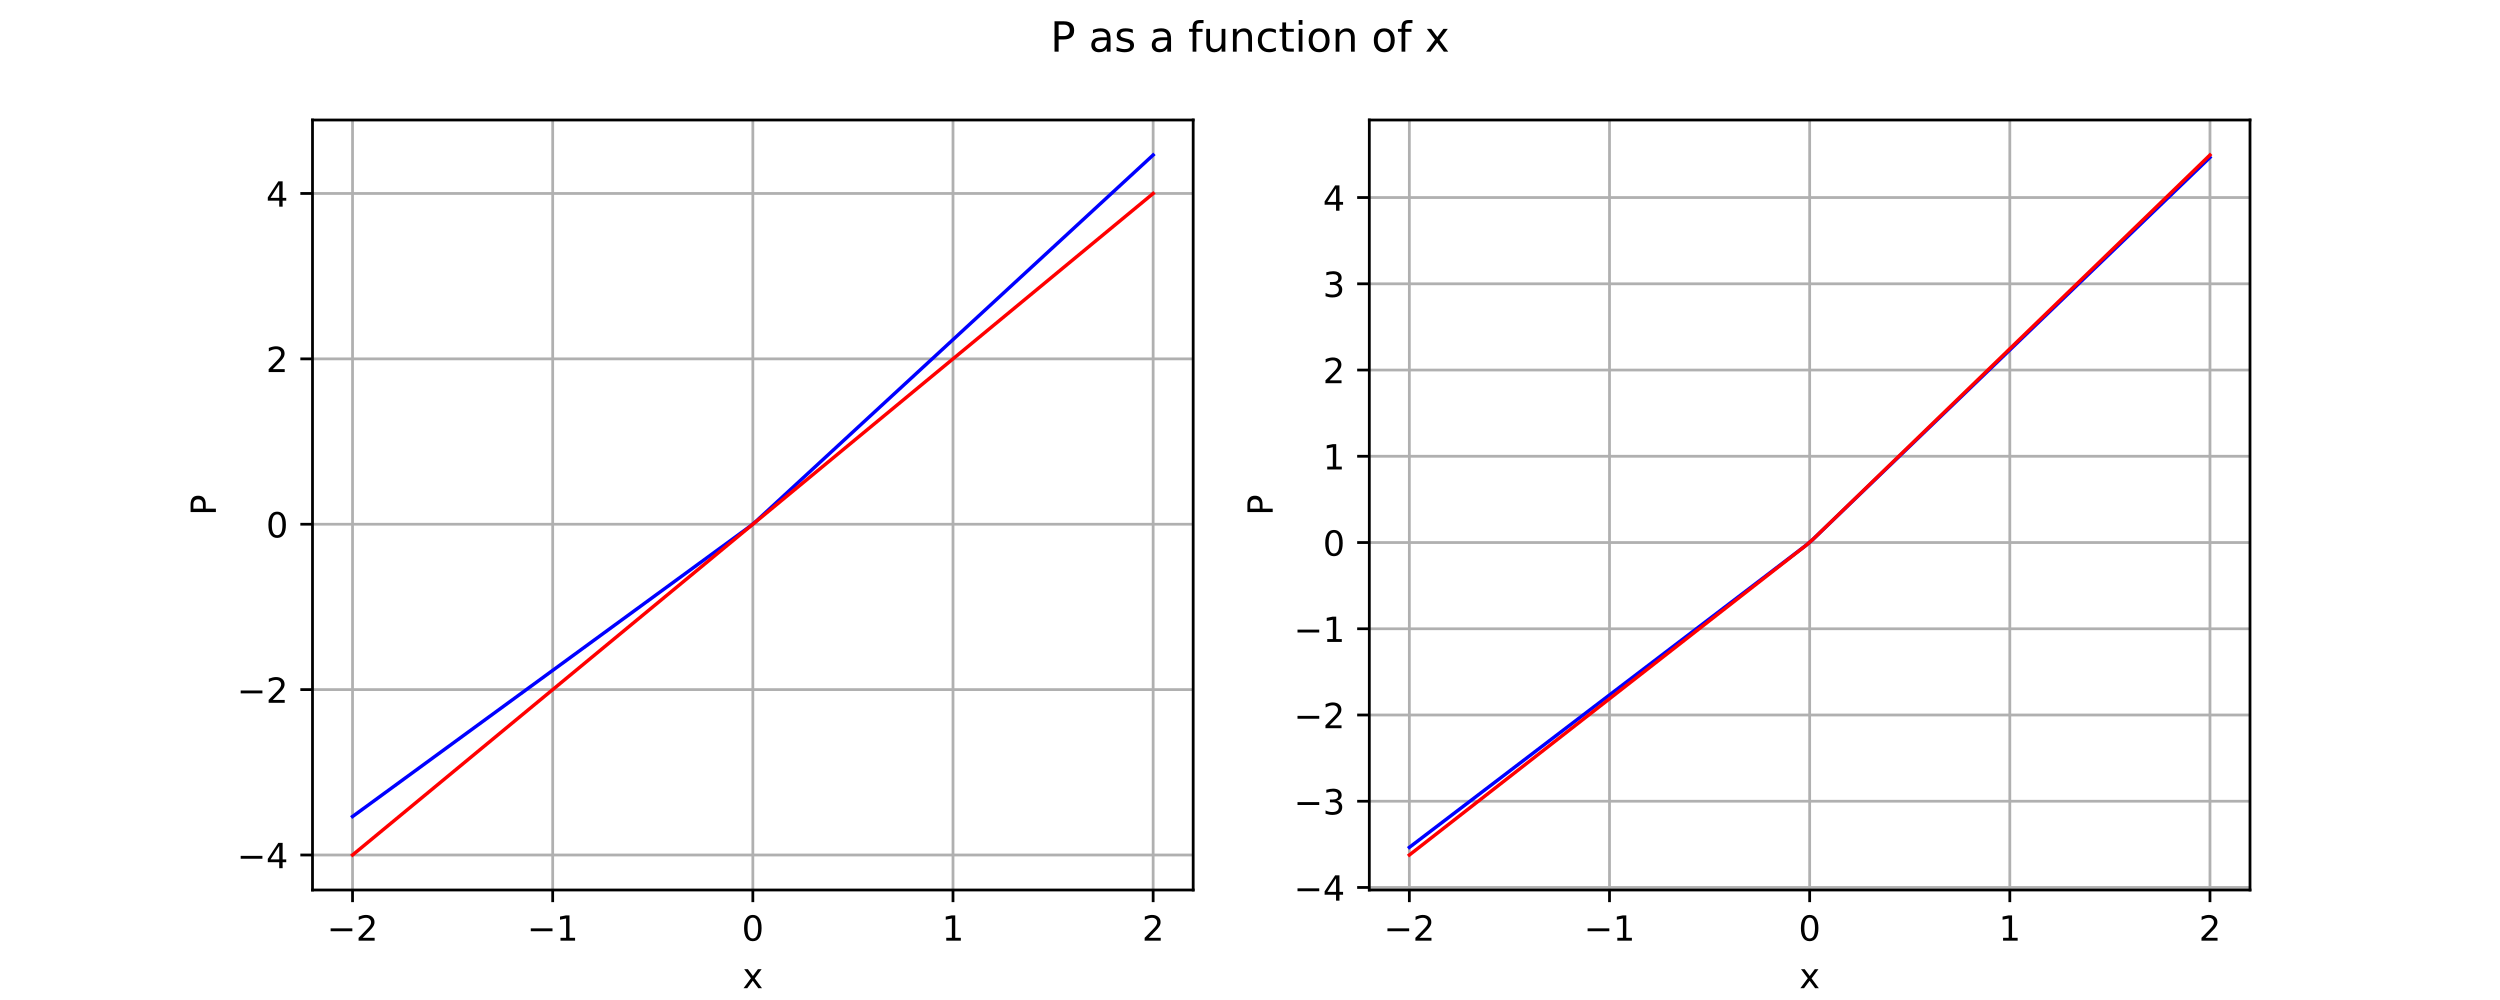
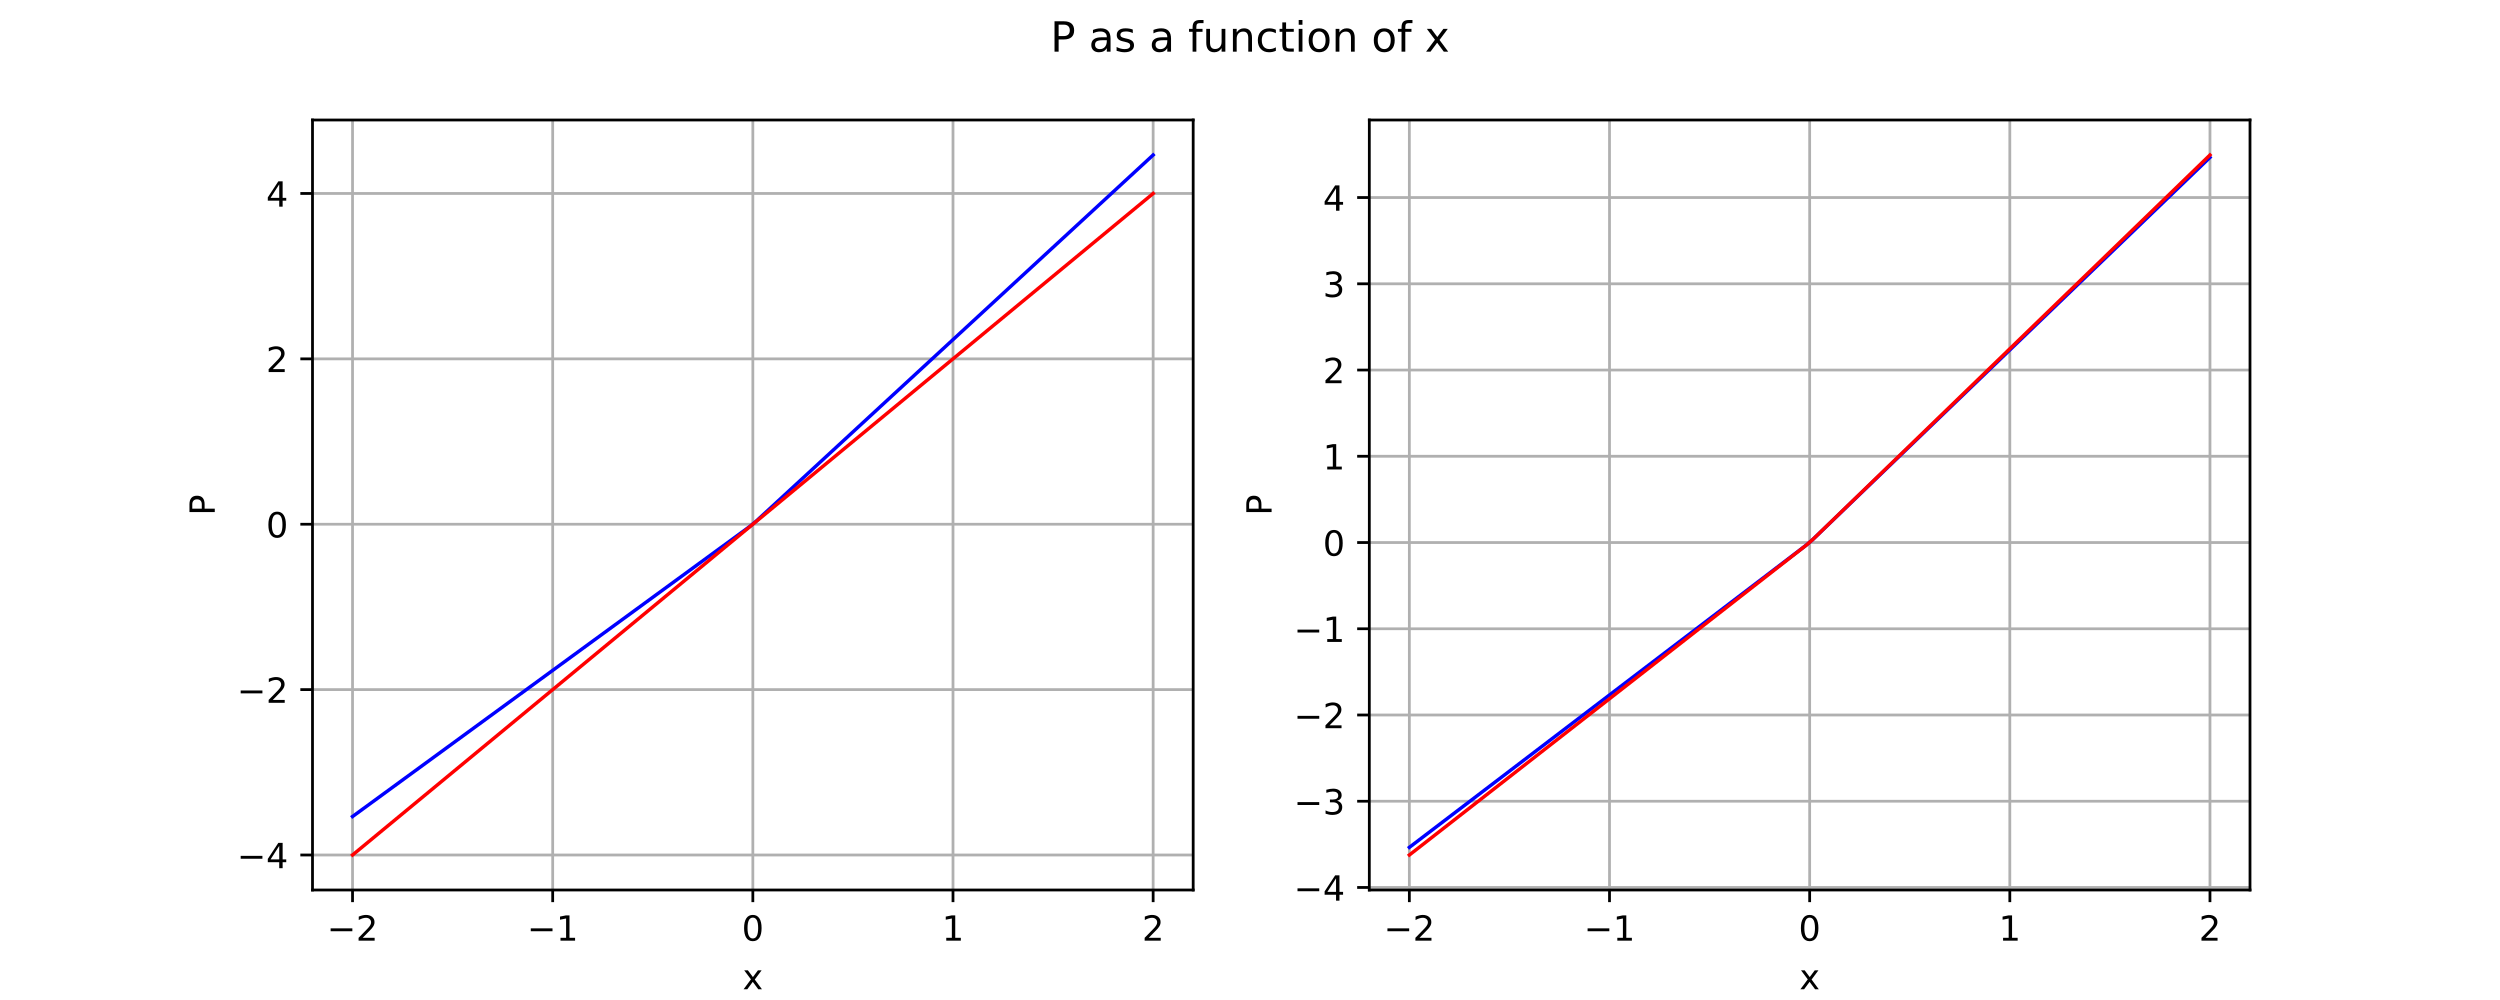
<svg xmlns="http://www.w3.org/2000/svg" xmlns:xlink="http://www.w3.org/1999/xlink" width="720pt" height="288pt" viewBox="0 0 720 288" version="1.1">
  <defs>
    <style type="text/css">*{stroke-linejoin: round; stroke-linecap: butt}</style>
  </defs>
  <g id="figure_1">
    <g id="patch_1">
      <path d="M 0 288  L 720 288  L 720 0  L 0 0  z " style="fill: #ffffff" />
    </g>
    <g id="axes_1">
      <g id="patch_2">
        <path d="M 90 256.32  L 343.636 256.32  L 343.636 34.56  L 90 34.56  z " style="fill: #ffffff" />
      </g>
      <g id="matplotlib.axis_1">
        <g id="xtick_1">
          <g id="line2d_1">
            <path d="M 101.529 256.32  L 101.529 34.56  " clip-path="url(#p474aecb3b6)" style="fill: none; stroke: #b0b0b0; stroke-width: 0.8; stroke-linecap: square" />
          </g>
          <g id="line2d_2">
            <defs>
              <path id="m4a92d99fee" d="M 0 0  L 0 3.5  " style="stroke: #000000; stroke-width: 0.8" />
            </defs>
            <g>
              <use xlink:href="#m4a92d99fee" x="101.529" y="256.32" style="stroke: #000000; stroke-width: 0.8" />
            </g>
          </g>
          <g id="text_1">
-             <g transform="translate(94.15783 270.9184) scale(0.1 -0.1)">
+             <g transform="translate(94.15783 270.9177) scale(0.1 -0.1)">
              <defs>
-                 <path id="DejaVuSans-2212" d="M 678 2272  L 4684 2272  L 4684 1741  L 678 1741  L 678 2272  z " transform="scale(0.015625)" />
-                 <path id="DejaVuSans-32" d="M 1228 531  L 3431 531  L 3431 0  L 469 0  L 469 531  Q 828 903 1448 1529  Q 2069 2156 2228 2338  Q 2531 2678 2651 2914  Q 2772 3150 2772 3378  Q 2772 3750 2511 3984  Q 2250 4219 1831 4219  Q 1534 4219 1204 4116  Q 875 4013 500 3803  L 500 4441  Q 881 4594 1212 4672  Q 1544 4750 1819 4750  Q 2544 4750 2975 4387  Q 3406 4025 3406 3419  Q 3406 3131 3298 2873  Q 3191 2616 2906 2266  Q 2828 2175 2409 1742  Q 1991 1309 1228 531  z " transform="scale(0.015625)" />
+                 <path id="DejaVuSans-c9c" d="M 678 2272  L 4684 2272  L 4684 1741  L 678 1741  L 678 2272  z " transform="scale(0.015625)" />
+                 <path id="DejaVuSans-15" d="M 1228 531  L 3431 531  L 3431 0  L 469 0  L 469 531  Q 828 903 1448 1529  Q 2069 2156 2228 2338  Q 2531 2678 2651 2914  Q 2772 3150 2772 3378  Q 2772 3750 2511 3984  Q 2250 4219 1831 4219  Q 1534 4219 1204 4116  Q 875 4013 500 3803  L 500 4441  Q 881 4594 1212 4672  Q 1544 4750 1819 4750  Q 2544 4750 2975 4387  Q 3406 4025 3406 3419  Q 3406 3131 3298 2873  Q 3191 2616 2906 2266  Q 2828 2175 2409 1742  Q 1991 1309 1228 531  z " transform="scale(0.015625)" />
              </defs>
-               <use xlink:href="#DejaVuSans-2212" />
-               <use xlink:href="#DejaVuSans-32" transform="translate(83.78906 0)" />
+               <use xlink:href="#DejaVuSans-c9c" />
+               <use xlink:href="#DejaVuSans-15" transform="translate(83.79688 0)" />
            </g>
          </g>
        </g>
        <g id="xtick_2">
          <g id="line2d_3">
            <path d="M 159.174 256.32  L 159.174 34.56  " clip-path="url(#p474aecb3b6)" style="fill: none; stroke: #b0b0b0; stroke-width: 0.8; stroke-linecap: square" />
          </g>
          <g id="line2d_4">
            <g>
              <use xlink:href="#m4a92d99fee" x="159.174" y="256.32" style="stroke: #000000; stroke-width: 0.8" />
            </g>
          </g>
          <g id="text_2">
-             <g transform="translate(151.8025 270.9184) scale(0.1 -0.1)">
+             <g transform="translate(151.8025 270.9177) scale(0.1 -0.1)">
              <defs>
-                 <path id="DejaVuSans-31" d="M 794 531  L 1825 531  L 1825 4091  L 703 3866  L 703 4441  L 1819 4666  L 2450 4666  L 2450 531  L 3481 531  L 3481 0  L 794 0  L 794 531  z " transform="scale(0.015625)" />
+                 <path id="DejaVuSans-14" d="M 794 531  L 1825 531  L 1825 4091  L 703 3866  L 703 4441  L 1819 4666  L 2450 4666  L 2450 531  L 3481 531  L 3481 0  L 794 0  L 794 531  z " transform="scale(0.015625)" />
              </defs>
-               <use xlink:href="#DejaVuSans-2212" />
-               <use xlink:href="#DejaVuSans-31" transform="translate(83.78906 0)" />
+               <use xlink:href="#DejaVuSans-c9c" />
+               <use xlink:href="#DejaVuSans-14" transform="translate(83.79688 0)" />
            </g>
          </g>
        </g>
        <g id="xtick_3">
          <g id="line2d_5">
            <path d="M 216.818 256.32  L 216.818 34.56  " clip-path="url(#p474aecb3b6)" style="fill: none; stroke: #b0b0b0; stroke-width: 0.8; stroke-linecap: square" />
          </g>
          <g id="line2d_6">
            <g>
              <use xlink:href="#m4a92d99fee" x="216.818" y="256.32" style="stroke: #000000; stroke-width: 0.8" />
            </g>
          </g>
          <g id="text_3">
-             <g transform="translate(213.6369 270.9184) scale(0.1 -0.1)">
+             <g transform="translate(213.6369 270.9177) scale(0.1 -0.1)">
              <defs>
-                 <path id="DejaVuSans-30" d="M 2034 4250  Q 1547 4250 1301 3770  Q 1056 3291 1056 2328  Q 1056 1369 1301 889  Q 1547 409 2034 409  Q 2525 409 2770 889  Q 3016 1369 3016 2328  Q 3016 3291 2770 3770  Q 2525 4250 2034 4250  z M 2034 4750  Q 2819 4750 3233 4129  Q 3647 3509 3647 2328  Q 3647 1150 3233 529  Q 2819 -91 2034 -91  Q 1250 -91 836 529  Q 422 1150 422 2328  Q 422 3509 836 4129  Q 1250 4750 2034 4750  z " transform="scale(0.015625)" />
+                 <path id="DejaVuSans-13" d="M 2034 4250  Q 1547 4250 1301 3770  Q 1056 3291 1056 2328  Q 1056 1369 1301 889  Q 1547 409 2034 409  Q 2525 409 2770 889  Q 3016 1369 3016 2328  Q 3016 3291 2770 3770  Q 2525 4250 2034 4250  z M 2034 4750  Q 2819 4750 3233 4129  Q 3647 3509 3647 2328  Q 3647 1150 3233 529  Q 2819 -91 2034 -91  Q 1250 -91 836 529  Q 422 1150 422 2328  Q 422 3509 836 4129  Q 1250 4750 2034 4750  z " transform="scale(0.015625)" />
              </defs>
-               <use xlink:href="#DejaVuSans-30" />
+               <use xlink:href="#DejaVuSans-13" />
            </g>
          </g>
        </g>
        <g id="xtick_4">
          <g id="line2d_7">
            <path d="M 274.463 256.32  L 274.463 34.56  " clip-path="url(#p474aecb3b6)" style="fill: none; stroke: #b0b0b0; stroke-width: 0.8; stroke-linecap: square" />
          </g>
          <g id="line2d_8">
            <g>
              <use xlink:href="#m4a92d99fee" x="274.463" y="256.32" style="stroke: #000000; stroke-width: 0.8" />
            </g>
          </g>
          <g id="text_4">
-             <g transform="translate(271.2816 270.9184) scale(0.1 -0.1)">
-               <use xlink:href="#DejaVuSans-31" />
+             <g transform="translate(271.2816 270.9177) scale(0.1 -0.1)">
+               <use xlink:href="#DejaVuSans-14" />
            </g>
          </g>
        </g>
        <g id="xtick_5">
          <g id="line2d_9">
            <path d="M 332.107 256.32  L 332.107 34.56  " clip-path="url(#p474aecb3b6)" style="fill: none; stroke: #b0b0b0; stroke-width: 0.8; stroke-linecap: square" />
          </g>
          <g id="line2d_10">
            <g>
              <use xlink:href="#m4a92d99fee" x="332.107" y="256.32" style="stroke: #000000; stroke-width: 0.8" />
            </g>
          </g>
          <g id="text_5">
-             <g transform="translate(328.9262 270.9184) scale(0.1 -0.1)">
-               <use xlink:href="#DejaVuSans-32" />
+             <g transform="translate(328.9262 270.9177) scale(0.1 -0.1)">
+               <use xlink:href="#DejaVuSans-15" />
            </g>
          </g>
        </g>
        <g id="text_6">
-           <g transform="translate(213.8588 284.5966) scale(0.1 -0.1)">
+           <g transform="translate(213.8588 284.9177) scale(0.1 -0.1)">
            <defs>
-               <path id="DejaVuSans-78" d="M 3513 3500  L 2247 1797  L 3578 0  L 2900 0  L 1881 1375  L 863 0  L 184 0  L 1544 1831  L 300 3500  L 978 3500  L 1906 2253  L 2834 3500  L 3513 3500  z " transform="scale(0.015625)" />
+               <path id="DejaVuSans-5b" d="M 3513 3500  L 2247 1797  L 3578 0  L 2900 0  L 1881 1375  L 863 0  L 184 0  L 1544 1831  L 300 3500  L 978 3500  L 1906 2253  L 2834 3500  L 3513 3500  z " transform="scale(0.015625)" />
            </defs>
-             <use xlink:href="#DejaVuSans-78" />
+             <use xlink:href="#DejaVuSans-5b" />
          </g>
        </g>
      </g>
      <g id="matplotlib.axis_2">
        <g id="ytick_1">
          <g id="line2d_11">
            <path d="M 90 246.24  L 343.636 246.24  " clip-path="url(#p474aecb3b6)" style="fill: none; stroke: #b0b0b0; stroke-width: 0.8; stroke-linecap: square" />
          </g>
          <g id="line2d_12">
            <defs>
              <path id="mb3cb5c074b" d="M 0 0  L -3.5 0  " style="stroke: #000000; stroke-width: 0.8" />
            </defs>
            <g>
              <use xlink:href="#mb3cb5c074b" x="90" y="246.24" style="stroke: #000000; stroke-width: 0.8" />
            </g>
          </g>
          <g id="text_7">
-             <g transform="translate(68.25781 250.0392) scale(0.1 -0.1)">
+             <g transform="translate(68.25781 250.0388) scale(0.1 -0.1)">
              <defs>
-                 <path id="DejaVuSans-34" d="M 2419 4116  L 825 1625  L 2419 1625  L 2419 4116  z M 2253 4666  L 3047 4666  L 3047 1625  L 3713 1625  L 3713 1100  L 3047 1100  L 3047 0  L 2419 0  L 2419 1100  L 313 1100  L 313 1709  L 2253 4666  z " transform="scale(0.015625)" />
+                 <path id="DejaVuSans-17" d="M 2419 4116  L 825 1625  L 2419 1625  L 2419 4116  z M 2253 4666  L 3047 4666  L 3047 1625  L 3713 1625  L 3713 1100  L 3047 1100  L 3047 0  L 2419 0  L 2419 1100  L 313 1100  L 313 1709  L 2253 4666  z " transform="scale(0.015625)" />
              </defs>
-               <use xlink:href="#DejaVuSans-2212" />
-               <use xlink:href="#DejaVuSans-34" transform="translate(83.78906 0)" />
+               <use xlink:href="#DejaVuSans-c9c" />
+               <use xlink:href="#DejaVuSans-17" transform="translate(83.79688 0)" />
            </g>
          </g>
        </g>
        <g id="ytick_2">
          <g id="line2d_13">
            <path d="M 90 198.61  L 343.636 198.61  " clip-path="url(#p474aecb3b6)" style="fill: none; stroke: #b0b0b0; stroke-width: 0.8; stroke-linecap: square" />
          </g>
          <g id="line2d_14">
            <g>
              <use xlink:href="#mb3cb5c074b" x="90" y="198.61" style="stroke: #000000; stroke-width: 0.8" />
            </g>
          </g>
          <g id="text_8">
-             <g transform="translate(68.25781 202.4093) scale(0.1 -0.1)">
-               <use xlink:href="#DejaVuSans-2212" />
-               <use xlink:href="#DejaVuSans-32" transform="translate(83.78906 0)" />
+             <g transform="translate(68.25781 202.4089) scale(0.1 -0.1)">
+               <use xlink:href="#DejaVuSans-c9c" />
+               <use xlink:href="#DejaVuSans-15" transform="translate(83.79688 0)" />
            </g>
          </g>
        </g>
        <g id="ytick_3">
          <g id="line2d_15">
            <path d="M 90 150.98  L 343.636 150.98  " clip-path="url(#p474aecb3b6)" style="fill: none; stroke: #b0b0b0; stroke-width: 0.8; stroke-linecap: square" />
          </g>
          <g id="line2d_16">
            <g>
              <use xlink:href="#mb3cb5c074b" x="90" y="150.98" style="stroke: #000000; stroke-width: 0.8" />
            </g>
          </g>
          <g id="text_9">
-             <g transform="translate(76.6375 154.7794) scale(0.1 -0.1)">
-               <use xlink:href="#DejaVuSans-30" />
+             <g transform="translate(76.6375 154.779) scale(0.1 -0.1)">
+               <use xlink:href="#DejaVuSans-13" />
            </g>
          </g>
        </g>
        <g id="ytick_4">
          <g id="line2d_17">
            <path d="M 90 103.35  L 343.636 103.35  " clip-path="url(#p474aecb3b6)" style="fill: none; stroke: #b0b0b0; stroke-width: 0.8; stroke-linecap: square" />
          </g>
          <g id="line2d_18">
            <g>
              <use xlink:href="#mb3cb5c074b" x="90" y="103.35" style="stroke: #000000; stroke-width: 0.8" />
            </g>
          </g>
          <g id="text_10">
-             <g transform="translate(76.6375 107.1495) scale(0.1 -0.1)">
-               <use xlink:href="#DejaVuSans-32" />
+             <g transform="translate(76.6375 107.1491) scale(0.1 -0.1)">
+               <use xlink:href="#DejaVuSans-15" />
            </g>
          </g>
        </g>
        <g id="ytick_5">
          <g id="line2d_19">
            <path d="M 90 55.72  L 343.636 55.72  " clip-path="url(#p474aecb3b6)" style="fill: none; stroke: #b0b0b0; stroke-width: 0.8; stroke-linecap: square" />
          </g>
          <g id="line2d_20">
            <g>
              <use xlink:href="#mb3cb5c074b" x="90" y="55.72" style="stroke: #000000; stroke-width: 0.8" />
            </g>
          </g>
          <g id="text_11">
-             <g transform="translate(76.6375 59.51962) scale(0.1 -0.1)">
-               <use xlink:href="#DejaVuSans-34" />
+             <g transform="translate(76.6375 59.51923) scale(0.1 -0.1)">
+               <use xlink:href="#DejaVuSans-17" />
            </g>
          </g>
        </g>
        <g id="text_12">
-           <g transform="translate(62.17813 148.4548) rotate(-90) scale(0.1 -0.1)">
+           <g transform="translate(61.85547 148.4548) rotate(-90) scale(0.1 -0.1)">
            <defs>
-               <path id="DejaVuSans-50" d="M 1259 4147  L 1259 2394  L 2053 2394  Q 2494 2394 2734 2622  Q 2975 2850 2975 3272  Q 2975 3691 2734 3919  Q 2494 4147 2053 4147  L 1259 4147  z M 628 4666  L 2053 4666  Q 2838 4666 3239 4311  Q 3641 3956 3641 3272  Q 3641 2581 3239 2228  Q 2838 1875 2053 1875  L 1259 1875  L 1259 0  L 628 0  L 628 4666  z " transform="scale(0.015625)" />
+               <path id="DejaVuSans-33" d="M 1259 4147  L 1259 2394  L 2053 2394  Q 2494 2394 2734 2622  Q 2975 2850 2975 3272  Q 2975 3691 2734 3919  Q 2494 4147 2053 4147  L 1259 4147  z M 628 4666  L 2053 4666  Q 2838 4666 3239 4311  Q 3641 3956 3641 3272  Q 3641 2581 3239 2228  Q 2838 1875 2053 1875  L 1259 1875  L 1259 0  L 628 0  L 628 4666  z " transform="scale(0.015625)" />
            </defs>
-             <use xlink:href="#DejaVuSans-50" />
+             <use xlink:href="#DejaVuSans-33" />
          </g>
        </g>
      </g>
      <g id="line2d_21">
        <path d="M 101.529 235.16  L 215.91 151.643  L 217.726 150.143  L 332.107 44.64  L 332.107 44.64  " clip-path="url(#p474aecb3b6)" style="fill: none; stroke: #0000ff; stroke-linecap: square" />
      </g>
      <g id="line2d_22">
        <path d="M 101.529 246.24  L 332.107 55.72  L 332.107 55.72  " clip-path="url(#p474aecb3b6)" style="fill: none; stroke: #ff0000; stroke-linecap: square" />
      </g>
      <g id="patch_3">
        <path d="M 90 256.32  L 90 34.56  " style="fill: none; stroke: #000000; stroke-width: 0.8; stroke-linejoin: miter; stroke-linecap: square" />
      </g>
      <g id="patch_4">
        <path d="M 343.636 256.32  L 343.636 34.56  " style="fill: none; stroke: #000000; stroke-width: 0.8; stroke-linejoin: miter; stroke-linecap: square" />
      </g>
      <g id="patch_5">
        <path d="M 90 256.32  L 343.636 256.32  " style="fill: none; stroke: #000000; stroke-width: 0.8; stroke-linejoin: miter; stroke-linecap: square" />
      </g>
      <g id="patch_6">
        <path d="M 90 34.56  L 343.636 34.56  " style="fill: none; stroke: #000000; stroke-width: 0.8; stroke-linejoin: miter; stroke-linecap: square" />
      </g>
    </g>
    <g id="axes_2">
      <g id="patch_7">
        <path d="M 394.364 256.32  L 648 256.32  L 648 34.56  L 394.364 34.56  z " style="fill: #ffffff" />
      </g>
      <g id="matplotlib.axis_3">
        <g id="xtick_6">
          <g id="line2d_23">
            <path d="M 405.893 256.32  L 405.893 34.56  " clip-path="url(#pf6bc59751c)" style="fill: none; stroke: #b0b0b0; stroke-width: 0.8; stroke-linecap: square" />
          </g>
          <g id="line2d_24">
            <g>
              <use xlink:href="#m4a92d99fee" x="405.893" y="256.32" style="stroke: #000000; stroke-width: 0.8" />
            </g>
          </g>
          <g id="text_13">
-             <g transform="translate(398.5215 270.9184) scale(0.1 -0.1)">
-               <use xlink:href="#DejaVuSans-2212" />
-               <use xlink:href="#DejaVuSans-32" transform="translate(83.78906 0)" />
+             <g transform="translate(398.5215 270.9177) scale(0.1 -0.1)">
+               <use xlink:href="#DejaVuSans-c9c" />
+               <use xlink:href="#DejaVuSans-15" transform="translate(83.79688 0)" />
            </g>
          </g>
        </g>
        <g id="xtick_7">
          <g id="line2d_25">
            <path d="M 463.537 256.32  L 463.537 34.56  " clip-path="url(#pf6bc59751c)" style="fill: none; stroke: #b0b0b0; stroke-width: 0.8; stroke-linecap: square" />
          </g>
          <g id="line2d_26">
            <g>
              <use xlink:href="#m4a92d99fee" x="463.537" y="256.32" style="stroke: #000000; stroke-width: 0.8" />
            </g>
          </g>
          <g id="text_14">
-             <g transform="translate(456.1661 270.9184) scale(0.1 -0.1)">
-               <use xlink:href="#DejaVuSans-2212" />
-               <use xlink:href="#DejaVuSans-31" transform="translate(83.78906 0)" />
+             <g transform="translate(456.1661 270.9177) scale(0.1 -0.1)">
+               <use xlink:href="#DejaVuSans-c9c" />
+               <use xlink:href="#DejaVuSans-14" transform="translate(83.79688 0)" />
            </g>
          </g>
        </g>
        <g id="xtick_8">
          <g id="line2d_27">
            <path d="M 521.182 256.32  L 521.182 34.56  " clip-path="url(#pf6bc59751c)" style="fill: none; stroke: #b0b0b0; stroke-width: 0.8; stroke-linecap: square" />
          </g>
          <g id="line2d_28">
            <g>
              <use xlink:href="#m4a92d99fee" x="521.182" y="256.32" style="stroke: #000000; stroke-width: 0.8" />
            </g>
          </g>
          <g id="text_15">
-             <g transform="translate(518.0006 270.9184) scale(0.1 -0.1)">
-               <use xlink:href="#DejaVuSans-30" />
+             <g transform="translate(518.0006 270.9177) scale(0.1 -0.1)">
+               <use xlink:href="#DejaVuSans-13" />
            </g>
          </g>
        </g>
        <g id="xtick_9">
          <g id="line2d_29">
            <path d="M 578.826 256.32  L 578.826 34.56  " clip-path="url(#pf6bc59751c)" style="fill: none; stroke: #b0b0b0; stroke-width: 0.8; stroke-linecap: square" />
          </g>
          <g id="line2d_30">
            <g>
              <use xlink:href="#m4a92d99fee" x="578.826" y="256.32" style="stroke: #000000; stroke-width: 0.8" />
            </g>
          </g>
          <g id="text_16">
-             <g transform="translate(575.6452 270.9184) scale(0.1 -0.1)">
-               <use xlink:href="#DejaVuSans-31" />
+             <g transform="translate(575.6452 270.9177) scale(0.1 -0.1)">
+               <use xlink:href="#DejaVuSans-14" />
            </g>
          </g>
        </g>
        <g id="xtick_10">
          <g id="line2d_31">
            <path d="M 636.471 256.32  L 636.471 34.56  " clip-path="url(#pf6bc59751c)" style="fill: none; stroke: #b0b0b0; stroke-width: 0.8; stroke-linecap: square" />
          </g>
          <g id="line2d_32">
            <g>
              <use xlink:href="#m4a92d99fee" x="636.471" y="256.32" style="stroke: #000000; stroke-width: 0.8" />
            </g>
          </g>
          <g id="text_17">
-             <g transform="translate(633.2898 270.9184) scale(0.1 -0.1)">
-               <use xlink:href="#DejaVuSans-32" />
+             <g transform="translate(633.2898 270.9177) scale(0.1 -0.1)">
+               <use xlink:href="#DejaVuSans-15" />
            </g>
          </g>
        </g>
        <g id="text_18">
-           <g transform="translate(518.2224 284.5966) scale(0.1 -0.1)">
-             <use xlink:href="#DejaVuSans-78" />
+           <g transform="translate(518.2224 284.9177) scale(0.1 -0.1)">
+             <use xlink:href="#DejaVuSans-5b" />
          </g>
        </g>
      </g>
      <g id="matplotlib.axis_4">
        <g id="ytick_6">
          <g id="line2d_33">
            <path d="M 394.364 255.596  L 648 255.596  " clip-path="url(#pf6bc59751c)" style="fill: none; stroke: #b0b0b0; stroke-width: 0.8; stroke-linecap: square" />
          </g>
          <g id="line2d_34">
            <g>
              <use xlink:href="#mb3cb5c074b" x="394.364" y="255.596" style="stroke: #000000; stroke-width: 0.8" />
            </g>
          </g>
          <g id="text_19">
-             <g transform="translate(372.6214 259.3954) scale(0.1 -0.1)">
-               <use xlink:href="#DejaVuSans-2212" />
-               <use xlink:href="#DejaVuSans-34" transform="translate(83.78906 0)" />
+             <g transform="translate(372.6214 259.395) scale(0.1 -0.1)">
+               <use xlink:href="#DejaVuSans-c9c" />
+               <use xlink:href="#DejaVuSans-17" transform="translate(83.79688 0)" />
            </g>
          </g>
        </g>
        <g id="ytick_7">
          <g id="line2d_35">
            <path d="M 394.364 230.758  L 648 230.758  " clip-path="url(#pf6bc59751c)" style="fill: none; stroke: #b0b0b0; stroke-width: 0.8; stroke-linecap: square" />
          </g>
          <g id="line2d_36">
            <g>
              <use xlink:href="#mb3cb5c074b" x="394.364" y="230.758" style="stroke: #000000; stroke-width: 0.8" />
            </g>
          </g>
          <g id="text_20">
-             <g transform="translate(372.6214 234.5574) scale(0.1 -0.1)">
+             <g transform="translate(372.6214 234.557) scale(0.1 -0.1)">
              <defs>
-                 <path id="DejaVuSans-33" d="M 2597 2516  Q 3050 2419 3304 2112  Q 3559 1806 3559 1356  Q 3559 666 3084 287  Q 2609 -91 1734 -91  Q 1441 -91 1130 -33  Q 819 25 488 141  L 488 750  Q 750 597 1062 519  Q 1375 441 1716 441  Q 2309 441 2620 675  Q 2931 909 2931 1356  Q 2931 1769 2642 2001  Q 2353 2234 1838 2234  L 1294 2234  L 1294 2753  L 1863 2753  Q 2328 2753 2575 2939  Q 2822 3125 2822 3475  Q 2822 3834 2567 4026  Q 2313 4219 1838 4219  Q 1578 4219 1281 4162  Q 984 4106 628 3988  L 628 4550  Q 988 4650 1302 4700  Q 1616 4750 1894 4750  Q 2613 4750 3031 4423  Q 3450 4097 3450 3541  Q 3450 3153 3228 2886  Q 3006 2619 2597 2516  z " transform="scale(0.015625)" />
+                 <path id="DejaVuSans-16" d="M 2597 2516  Q 3050 2419 3304 2112  Q 3559 1806 3559 1356  Q 3559 666 3084 287  Q 2609 -91 1734 -91  Q 1441 -91 1130 -33  Q 819 25 488 141  L 488 750  Q 750 597 1062 519  Q 1375 441 1716 441  Q 2309 441 2620 675  Q 2931 909 2931 1356  Q 2931 1769 2642 2001  Q 2353 2234 1838 2234  L 1294 2234  L 1294 2753  L 1863 2753  Q 2328 2753 2575 2939  Q 2822 3125 2822 3475  Q 2822 3834 2567 4026  Q 2313 4219 1838 4219  Q 1578 4219 1281 4162  Q 984 4106 628 3988  L 628 4550  Q 988 4650 1302 4700  Q 1616 4750 1894 4750  Q 2613 4750 3031 4423  Q 3450 4097 3450 3541  Q 3450 3153 3228 2886  Q 3006 2619 2597 2516  z " transform="scale(0.015625)" />
              </defs>
-               <use xlink:href="#DejaVuSans-2212" />
-               <use xlink:href="#DejaVuSans-33" transform="translate(83.78906 0)" />
+               <use xlink:href="#DejaVuSans-c9c" />
+               <use xlink:href="#DejaVuSans-16" transform="translate(83.79688 0)" />
            </g>
          </g>
        </g>
        <g id="ytick_8">
          <g id="line2d_37">
            <path d="M 394.364 205.92  L 648 205.92  " clip-path="url(#pf6bc59751c)" style="fill: none; stroke: #b0b0b0; stroke-width: 0.8; stroke-linecap: square" />
          </g>
          <g id="line2d_38">
            <g>
              <use xlink:href="#mb3cb5c074b" x="394.364" y="205.92" style="stroke: #000000; stroke-width: 0.8" />
            </g>
          </g>
          <g id="text_21">
-             <g transform="translate(372.6214 209.7195) scale(0.1 -0.1)">
-               <use xlink:href="#DejaVuSans-2212" />
-               <use xlink:href="#DejaVuSans-32" transform="translate(83.78906 0)" />
+             <g transform="translate(372.6214 209.7191) scale(0.1 -0.1)">
+               <use xlink:href="#DejaVuSans-c9c" />
+               <use xlink:href="#DejaVuSans-15" transform="translate(83.79688 0)" />
            </g>
          </g>
        </g>
        <g id="ytick_9">
          <g id="line2d_39">
            <path d="M 394.364 181.082  L 648 181.082  " clip-path="url(#pf6bc59751c)" style="fill: none; stroke: #b0b0b0; stroke-width: 0.8; stroke-linecap: square" />
          </g>
          <g id="line2d_40">
            <g>
              <use xlink:href="#mb3cb5c074b" x="394.364" y="181.082" style="stroke: #000000; stroke-width: 0.8" />
            </g>
          </g>
          <g id="text_22">
-             <g transform="translate(372.6214 184.8815) scale(0.1 -0.1)">
-               <use xlink:href="#DejaVuSans-2212" />
-               <use xlink:href="#DejaVuSans-31" transform="translate(83.78906 0)" />
+             <g transform="translate(372.6214 184.8811) scale(0.1 -0.1)">
+               <use xlink:href="#DejaVuSans-c9c" />
+               <use xlink:href="#DejaVuSans-14" transform="translate(83.79688 0)" />
            </g>
          </g>
        </g>
        <g id="ytick_10">
          <g id="line2d_41">
            <path d="M 394.364 156.244  L 648 156.244  " clip-path="url(#pf6bc59751c)" style="fill: none; stroke: #b0b0b0; stroke-width: 0.8; stroke-linecap: square" />
          </g>
          <g id="line2d_42">
            <g>
              <use xlink:href="#mb3cb5c074b" x="394.364" y="156.244" style="stroke: #000000; stroke-width: 0.8" />
            </g>
          </g>
          <g id="text_23">
-             <g transform="translate(381.0011 160.0436) scale(0.1 -0.1)">
-               <use xlink:href="#DejaVuSans-30" />
+             <g transform="translate(381.0011 160.0432) scale(0.1 -0.1)">
+               <use xlink:href="#DejaVuSans-13" />
            </g>
          </g>
        </g>
        <g id="ytick_11">
          <g id="line2d_43">
            <path d="M 394.364 131.406  L 648 131.406  " clip-path="url(#pf6bc59751c)" style="fill: none; stroke: #b0b0b0; stroke-width: 0.8; stroke-linecap: square" />
          </g>
          <g id="line2d_44">
            <g>
              <use xlink:href="#mb3cb5c074b" x="394.364" y="131.406" style="stroke: #000000; stroke-width: 0.8" />
            </g>
          </g>
          <g id="text_24">
-             <g transform="translate(381.0011 135.2056) scale(0.1 -0.1)">
-               <use xlink:href="#DejaVuSans-31" />
+             <g transform="translate(381.0011 135.2052) scale(0.1 -0.1)">
+               <use xlink:href="#DejaVuSans-14" />
            </g>
          </g>
        </g>
        <g id="ytick_12">
          <g id="line2d_45">
            <path d="M 394.364 106.568  L 648 106.568  " clip-path="url(#pf6bc59751c)" style="fill: none; stroke: #b0b0b0; stroke-width: 0.8; stroke-linecap: square" />
          </g>
          <g id="line2d_46">
            <g>
              <use xlink:href="#mb3cb5c074b" x="394.364" y="106.568" style="stroke: #000000; stroke-width: 0.8" />
            </g>
          </g>
          <g id="text_25">
-             <g transform="translate(381.0011 110.3677) scale(0.1 -0.1)">
-               <use xlink:href="#DejaVuSans-32" />
+             <g transform="translate(381.0011 110.3673) scale(0.1 -0.1)">
+               <use xlink:href="#DejaVuSans-15" />
            </g>
          </g>
        </g>
        <g id="ytick_13">
          <g id="line2d_47">
            <path d="M 394.364 81.73  L 648 81.73  " clip-path="url(#pf6bc59751c)" style="fill: none; stroke: #b0b0b0; stroke-width: 0.8; stroke-linecap: square" />
          </g>
          <g id="line2d_48">
            <g>
              <use xlink:href="#mb3cb5c074b" x="394.364" y="81.73" style="stroke: #000000; stroke-width: 0.8" />
            </g>
          </g>
          <g id="text_26">
-             <g transform="translate(381.0011 85.5297) scale(0.1 -0.1)">
-               <use xlink:href="#DejaVuSans-33" />
+             <g transform="translate(381.0011 85.52931) scale(0.1 -0.1)">
+               <use xlink:href="#DejaVuSans-16" />
            </g>
          </g>
        </g>
        <g id="ytick_14">
          <g id="line2d_49">
            <path d="M 394.364 56.893  L 648 56.893  " clip-path="url(#pf6bc59751c)" style="fill: none; stroke: #b0b0b0; stroke-width: 0.8; stroke-linecap: square" />
          </g>
          <g id="line2d_50">
            <g>
              <use xlink:href="#mb3cb5c074b" x="394.364" y="56.893" style="stroke: #000000; stroke-width: 0.8" />
            </g>
          </g>
          <g id="text_27">
-             <g transform="translate(381.0011 60.69175) scale(0.1 -0.1)">
-               <use xlink:href="#DejaVuSans-34" />
+             <g transform="translate(381.0011 60.69136) scale(0.1 -0.1)">
+               <use xlink:href="#DejaVuSans-17" />
            </g>
          </g>
        </g>
        <g id="text_28">
-           <g transform="translate(366.5418 148.4548) rotate(-90) scale(0.1 -0.1)">
-             <use xlink:href="#DejaVuSans-50" />
+           <g transform="translate(366.2191 148.4548) rotate(-90) scale(0.1 -0.1)">
+             <use xlink:href="#DejaVuSans-33" />
          </g>
        </g>
      </g>
      <g id="line2d_51">
        <path d="M 405.893 244.04  L 520.274 156.936  L 522.09 155.371  L 636.471 45.336  L 636.471 45.336  " clip-path="url(#pf6bc59751c)" style="fill: none; stroke: #0000ff; stroke-linecap: square" />
      </g>
      <g id="line2d_52">
        <path d="M 405.893 246.24  L 520.274 156.953  L 522.09 155.366  L 636.471 44.64  L 636.471 44.64  " clip-path="url(#pf6bc59751c)" style="fill: none; stroke: #ff0000; stroke-linecap: square" />
      </g>
      <g id="patch_8">
        <path d="M 394.364 256.32  L 394.364 34.56  " style="fill: none; stroke: #000000; stroke-width: 0.8; stroke-linejoin: miter; stroke-linecap: square" />
      </g>
      <g id="patch_9">
        <path d="M 648 256.32  L 648 34.56  " style="fill: none; stroke: #000000; stroke-width: 0.8; stroke-linejoin: miter; stroke-linecap: square" />
      </g>
      <g id="patch_10">
        <path d="M 394.364 256.32  L 648 256.32  " style="fill: none; stroke: #000000; stroke-width: 0.8; stroke-linejoin: miter; stroke-linecap: square" />
      </g>
      <g id="patch_11">
        <path d="M 394.364 34.56  L 648 34.56  " style="fill: none; stroke: #000000; stroke-width: 0.8; stroke-linejoin: miter; stroke-linecap: square" />
      </g>
    </g>
    <g id="text_29">
      <g transform="translate(302.5247 14.87813) scale(0.12 -0.12)">
        <defs>
-           <path id="DejaVuSans-20" transform="scale(0.015625)" />
-           <path id="DejaVuSans-61" d="M 2194 1759  Q 1497 1759 1228 1600  Q 959 1441 959 1056  Q 959 750 1161 570  Q 1363 391 1709 391  Q 2188 391 2477 730  Q 2766 1069 2766 1631  L 2766 1759  L 2194 1759  z M 3341 1997  L 3341 0  L 2766 0  L 2766 531  Q 2569 213 2275 61  Q 1981 -91 1556 -91  Q 1019 -91 701 211  Q 384 513 384 1019  Q 384 1609 779 1909  Q 1175 2209 1959 2209  L 2766 2209  L 2766 2266  Q 2766 2663 2505 2880  Q 2244 3097 1772 3097  Q 1472 3097 1187 3025  Q 903 2953 641 2809  L 641 3341  Q 956 3463 1253 3523  Q 1550 3584 1831 3584  Q 2591 3584 2966 3190  Q 3341 2797 3341 1997  z " transform="scale(0.015625)" />
-           <path id="DejaVuSans-73" d="M 2834 3397  L 2834 2853  Q 2591 2978 2328 3040  Q 2066 3103 1784 3103  Q 1356 3103 1142 2972  Q 928 2841 928 2578  Q 928 2378 1081 2264  Q 1234 2150 1697 2047  L 1894 2003  Q 2506 1872 2764 1633  Q 3022 1394 3022 966  Q 3022 478 2636 193  Q 2250 -91 1575 -91  Q 1294 -91 989 -36  Q 684 19 347 128  L 347 722  Q 666 556 975 473  Q 1284 391 1588 391  Q 1994 391 2212 530  Q 2431 669 2431 922  Q 2431 1156 2273 1281  Q 2116 1406 1581 1522  L 1381 1569  Q 847 1681 609 1914  Q 372 2147 372 2553  Q 372 3047 722 3315  Q 1072 3584 1716 3584  Q 2034 3584 2315 3537  Q 2597 3491 2834 3397  z " transform="scale(0.015625)" />
-           <path id="DejaVuSans-66" d="M 2375 4863  L 2375 4384  L 1825 4384  Q 1516 4384 1395 4259  Q 1275 4134 1275 3809  L 1275 3500  L 2222 3500  L 2222 3053  L 1275 3053  L 1275 0  L 697 0  L 697 3053  L 147 3053  L 147 3500  L 697 3500  L 697 3744  Q 697 4328 969 4595  Q 1241 4863 1831 4863  L 2375 4863  z " transform="scale(0.015625)" />
-           <path id="DejaVuSans-75" d="M 544 1381  L 544 3500  L 1119 3500  L 1119 1403  Q 1119 906 1312 657  Q 1506 409 1894 409  Q 2359 409 2629 706  Q 2900 1003 2900 1516  L 2900 3500  L 3475 3500  L 3475 0  L 2900 0  L 2900 538  Q 2691 219 2414 64  Q 2138 -91 1772 -91  Q 1169 -91 856 284  Q 544 659 544 1381  z M 1991 3584  L 1991 3584  z " transform="scale(0.015625)" />
-           <path id="DejaVuSans-6e" d="M 3513 2113  L 3513 0  L 2938 0  L 2938 2094  Q 2938 2591 2744 2837  Q 2550 3084 2163 3084  Q 1697 3084 1428 2787  Q 1159 2491 1159 1978  L 1159 0  L 581 0  L 581 3500  L 1159 3500  L 1159 2956  Q 1366 3272 1645 3428  Q 1925 3584 2291 3584  Q 2894 3584 3203 3211  Q 3513 2838 3513 2113  z " transform="scale(0.015625)" />
-           <path id="DejaVuSans-63" d="M 3122 3366  L 3122 2828  Q 2878 2963 2633 3030  Q 2388 3097 2138 3097  Q 1578 3097 1268 2742  Q 959 2388 959 1747  Q 959 1106 1268 751  Q 1578 397 2138 397  Q 2388 397 2633 464  Q 2878 531 3122 666  L 3122 134  Q 2881 22 2623 -34  Q 2366 -91 2075 -91  Q 1284 -91 818 406  Q 353 903 353 1747  Q 353 2603 823 3093  Q 1294 3584 2113 3584  Q 2378 3584 2631 3529  Q 2884 3475 3122 3366  z " transform="scale(0.015625)" />
-           <path id="DejaVuSans-74" d="M 1172 4494  L 1172 3500  L 2356 3500  L 2356 3053  L 1172 3053  L 1172 1153  Q 1172 725 1289 603  Q 1406 481 1766 481  L 2356 481  L 2356 0  L 1766 0  Q 1100 0 847 248  Q 594 497 594 1153  L 594 3053  L 172 3053  L 172 3500  L 594 3500  L 594 4494  L 1172 4494  z " transform="scale(0.015625)" />
-           <path id="DejaVuSans-69" d="M 603 3500  L 1178 3500  L 1178 0  L 603 0  L 603 3500  z M 603 4863  L 1178 4863  L 1178 4134  L 603 4134  L 603 4863  z " transform="scale(0.015625)" />
-           <path id="DejaVuSans-6f" d="M 1959 3097  Q 1497 3097 1228 2736  Q 959 2375 959 1747  Q 959 1119 1226 758  Q 1494 397 1959 397  Q 2419 397 2687 759  Q 2956 1122 2956 1747  Q 2956 2369 2687 2733  Q 2419 3097 1959 3097  z M 1959 3584  Q 2709 3584 3137 3096  Q 3566 2609 3566 1747  Q 3566 888 3137 398  Q 2709 -91 1959 -91  Q 1206 -91 779 398  Q 353 888 353 1747  Q 353 2609 779 3096  Q 1206 3584 1959 3584  z " transform="scale(0.015625)" />
+           <path id="DejaVuSans-3" transform="scale(0.015625)" />
+           <path id="DejaVuSans-44" d="M 2194 1759  Q 1497 1759 1228 1600  Q 959 1441 959 1056  Q 959 750 1161 570  Q 1363 391 1709 391  Q 2188 391 2477 730  Q 2766 1069 2766 1631  L 2766 1759  L 2194 1759  z M 3341 1997  L 3341 0  L 2766 0  L 2766 531  Q 2569 213 2275 61  Q 1981 -91 1556 -91  Q 1019 -91 701 211  Q 384 513 384 1019  Q 384 1609 779 1909  Q 1175 2209 1959 2209  L 2766 2209  L 2766 2266  Q 2766 2663 2505 2880  Q 2244 3097 1772 3097  Q 1472 3097 1187 3025  Q 903 2953 641 2809  L 641 3341  Q 956 3463 1253 3523  Q 1550 3584 1831 3584  Q 2591 3584 2966 3190  Q 3341 2797 3341 1997  z " transform="scale(0.015625)" />
+           <path id="DejaVuSans-56" d="M 2834 3397  L 2834 2853  Q 2591 2978 2328 3040  Q 2066 3103 1784 3103  Q 1356 3103 1142 2972  Q 928 2841 928 2578  Q 928 2378 1081 2264  Q 1234 2150 1697 2047  L 1894 2003  Q 2506 1872 2764 1633  Q 3022 1394 3022 966  Q 3022 478 2636 193  Q 2250 -91 1575 -91  Q 1294 -91 989 -36  Q 684 19 347 128  L 347 722  Q 666 556 975 473  Q 1284 391 1588 391  Q 1994 391 2212 530  Q 2431 669 2431 922  Q 2431 1156 2273 1281  Q 2116 1406 1581 1522  L 1381 1569  Q 847 1681 609 1914  Q 372 2147 372 2553  Q 372 3047 722 3315  Q 1072 3584 1716 3584  Q 2034 3584 2315 3537  Q 2597 3491 2834 3397  z " transform="scale(0.015625)" />
+           <path id="DejaVuSans-49" d="M 2375 4863  L 2375 4384  L 1825 4384  Q 1516 4384 1395 4259  Q 1275 4134 1275 3809  L 1275 3500  L 2222 3500  L 2222 3053  L 1275 3053  L 1275 0  L 697 0  L 697 3053  L 147 3053  L 147 3500  L 697 3500  L 697 3744  Q 697 4328 969 4595  Q 1241 4863 1831 4863  L 2375 4863  z " transform="scale(0.015625)" />
+           <path id="DejaVuSans-58" d="M 544 1381  L 544 3500  L 1119 3500  L 1119 1403  Q 1119 906 1312 657  Q 1506 409 1894 409  Q 2359 409 2629 706  Q 2900 1003 2900 1516  L 2900 3500  L 3475 3500  L 3475 0  L 2900 0  L 2900 538  Q 2691 219 2414 64  Q 2138 -91 1772 -91  Q 1169 -91 856 284  Q 544 659 544 1381  z M 1991 3584  L 1991 3584  z " transform="scale(0.015625)" />
+           <path id="DejaVuSans-51" d="M 3513 2113  L 3513 0  L 2938 0  L 2938 2094  Q 2938 2591 2744 2837  Q 2550 3084 2163 3084  Q 1697 3084 1428 2787  Q 1159 2491 1159 1978  L 1159 0  L 581 0  L 581 3500  L 1159 3500  L 1159 2956  Q 1366 3272 1645 3428  Q 1925 3584 2291 3584  Q 2894 3584 3203 3211  Q 3513 2838 3513 2113  z " transform="scale(0.015625)" />
+           <path id="DejaVuSans-46" d="M 3122 3366  L 3122 2828  Q 2878 2963 2633 3030  Q 2388 3097 2138 3097  Q 1578 3097 1268 2742  Q 959 2388 959 1747  Q 959 1106 1268 751  Q 1578 397 2138 397  Q 2388 397 2633 464  Q 2878 531 3122 666  L 3122 134  Q 2881 22 2623 -34  Q 2366 -91 2075 -91  Q 1284 -91 818 406  Q 353 903 353 1747  Q 353 2603 823 3093  Q 1294 3584 2113 3584  Q 2378 3584 2631 3529  Q 2884 3475 3122 3366  z " transform="scale(0.015625)" />
+           <path id="DejaVuSans-57" d="M 1172 4494  L 1172 3500  L 2356 3500  L 2356 3053  L 1172 3053  L 1172 1153  Q 1172 725 1289 603  Q 1406 481 1766 481  L 2356 481  L 2356 0  L 1766 0  Q 1100 0 847 248  Q 594 497 594 1153  L 594 3053  L 172 3053  L 172 3500  L 594 3500  L 594 4494  L 1172 4494  z " transform="scale(0.015625)" />
+           <path id="DejaVuSans-4c" d="M 603 3500  L 1178 3500  L 1178 0  L 603 0  L 603 3500  z M 603 4863  L 1178 4863  L 1178 4134  L 603 4134  L 603 4863  z " transform="scale(0.015625)" />
+           <path id="DejaVuSans-52" d="M 1959 3097  Q 1497 3097 1228 2736  Q 959 2375 959 1747  Q 959 1119 1226 758  Q 1494 397 1959 397  Q 2419 397 2687 759  Q 2956 1122 2956 1747  Q 2956 2369 2687 2733  Q 2419 3097 1959 3097  z M 1959 3584  Q 2709 3584 3137 3096  Q 3566 2609 3566 1747  Q 3566 888 3137 398  Q 2709 -91 1959 -91  Q 1206 -91 779 398  Q 353 888 353 1747  Q 353 2609 779 3096  Q 1206 3584 1959 3584  z " transform="scale(0.015625)" />
        </defs>
-         <use xlink:href="#DejaVuSans-50" />
-         <use xlink:href="#DejaVuSans-20" transform="translate(60.30273 0)" />
-         <use xlink:href="#DejaVuSans-61" transform="translate(92.08984 0)" />
-         <use xlink:href="#DejaVuSans-73" transform="translate(153.3691 0)" />
-         <use xlink:href="#DejaVuSans-20" transform="translate(205.4688 0)" />
-         <use xlink:href="#DejaVuSans-61" transform="translate(237.2559 0)" />
-         <use xlink:href="#DejaVuSans-20" transform="translate(298.5352 0)" />
-         <use xlink:href="#DejaVuSans-66" transform="translate(330.3223 0)" />
-         <use xlink:href="#DejaVuSans-75" transform="translate(365.5273 0)" />
-         <use xlink:href="#DejaVuSans-6e" transform="translate(428.9062 0)" />
-         <use xlink:href="#DejaVuSans-63" transform="translate(492.2852 0)" />
-         <use xlink:href="#DejaVuSans-74" transform="translate(547.2656 0)" />
-         <use xlink:href="#DejaVuSans-69" transform="translate(586.4746 0)" />
-         <use xlink:href="#DejaVuSans-6f" transform="translate(614.2578 0)" />
-         <use xlink:href="#DejaVuSans-6e" transform="translate(675.4395 0)" />
-         <use xlink:href="#DejaVuSans-20" transform="translate(738.8184 0)" />
-         <use xlink:href="#DejaVuSans-6f" transform="translate(770.6055 0)" />
-         <use xlink:href="#DejaVuSans-66" transform="translate(831.7871 0)" />
-         <use xlink:href="#DejaVuSans-20" transform="translate(866.9922 0)" />
-         <use xlink:href="#DejaVuSans-78" transform="translate(898.7793 0)" />
+         <use xlink:href="#DejaVuSans-33" />
+         <use xlink:href="#DejaVuSans-3" transform="translate(60.29688 0)" />
+         <use xlink:href="#DejaVuSans-44" transform="translate(92.07812 0)" />
+         <use xlink:href="#DejaVuSans-56" transform="translate(153.3594 0)" />
+         <use xlink:href="#DejaVuSans-3" transform="translate(205.4531 0)" />
+         <use xlink:href="#DejaVuSans-44" transform="translate(237.2344 0)" />
+         <use xlink:href="#DejaVuSans-3" transform="translate(298.5156 0)" />
+         <use xlink:href="#DejaVuSans-49" transform="translate(330.2969 0)" />
+         <use xlink:href="#DejaVuSans-58" transform="translate(365.5 0)" />
+         <use xlink:href="#DejaVuSans-51" transform="translate(428.875 0)" />
+         <use xlink:href="#DejaVuSans-46" transform="translate(492.25 0)" />
+         <use xlink:href="#DejaVuSans-57" transform="translate(547.2344 0)" />
+         <use xlink:href="#DejaVuSans-4c" transform="translate(586.4375 0)" />
+         <use xlink:href="#DejaVuSans-52" transform="translate(614.2188 0)" />
+         <use xlink:href="#DejaVuSans-51" transform="translate(675.4062 0)" />
+         <use xlink:href="#DejaVuSans-3" transform="translate(738.7812 0)" />
+         <use xlink:href="#DejaVuSans-52" transform="translate(770.5625 0)" />
+         <use xlink:href="#DejaVuSans-49" transform="translate(831.75 0)" />
+         <use xlink:href="#DejaVuSans-3" transform="translate(866.9531 0)" />
+         <use xlink:href="#DejaVuSans-5b" transform="translate(898.7344 0)" />
      </g>
    </g>
  </g>
  <defs>
    <clipPath id="p474aecb3b6">
      <rect x="90" y="34.56" width="253.636" height="221.76" />
    </clipPath>
    <clipPath id="pf6bc59751c">
      <rect x="394.364" y="34.56" width="253.636" height="221.76" />
    </clipPath>
  </defs>
</svg>
